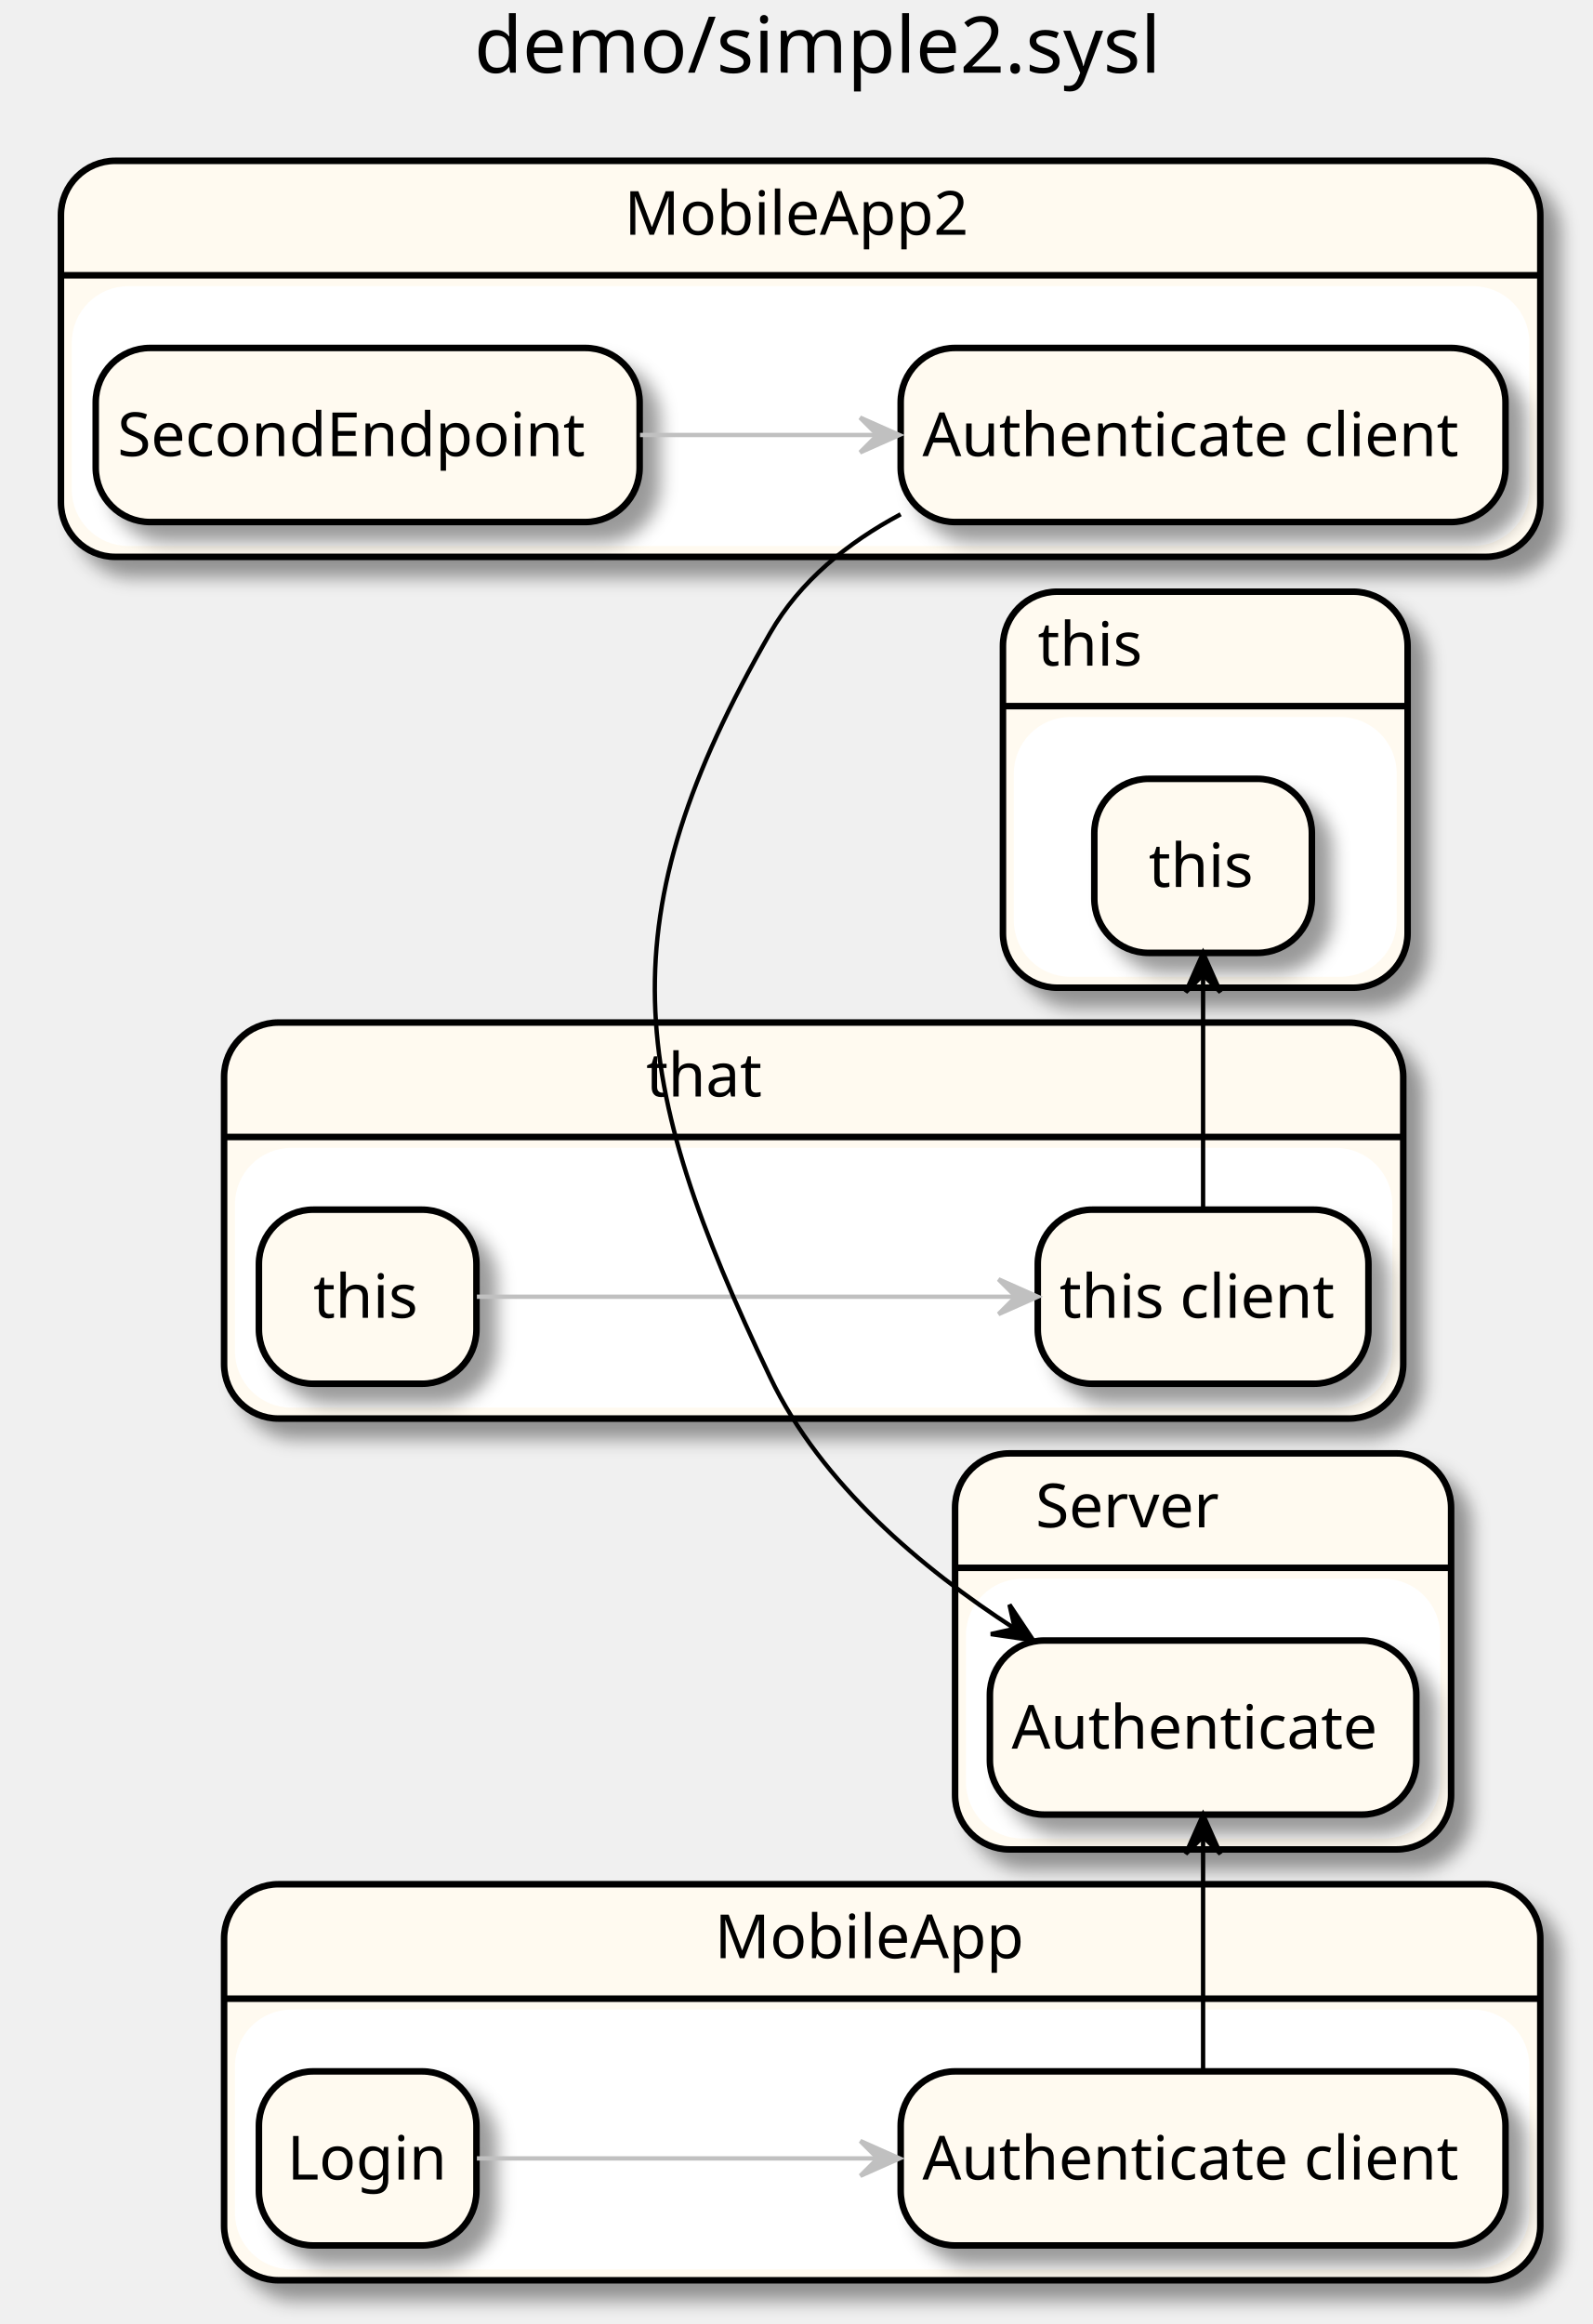
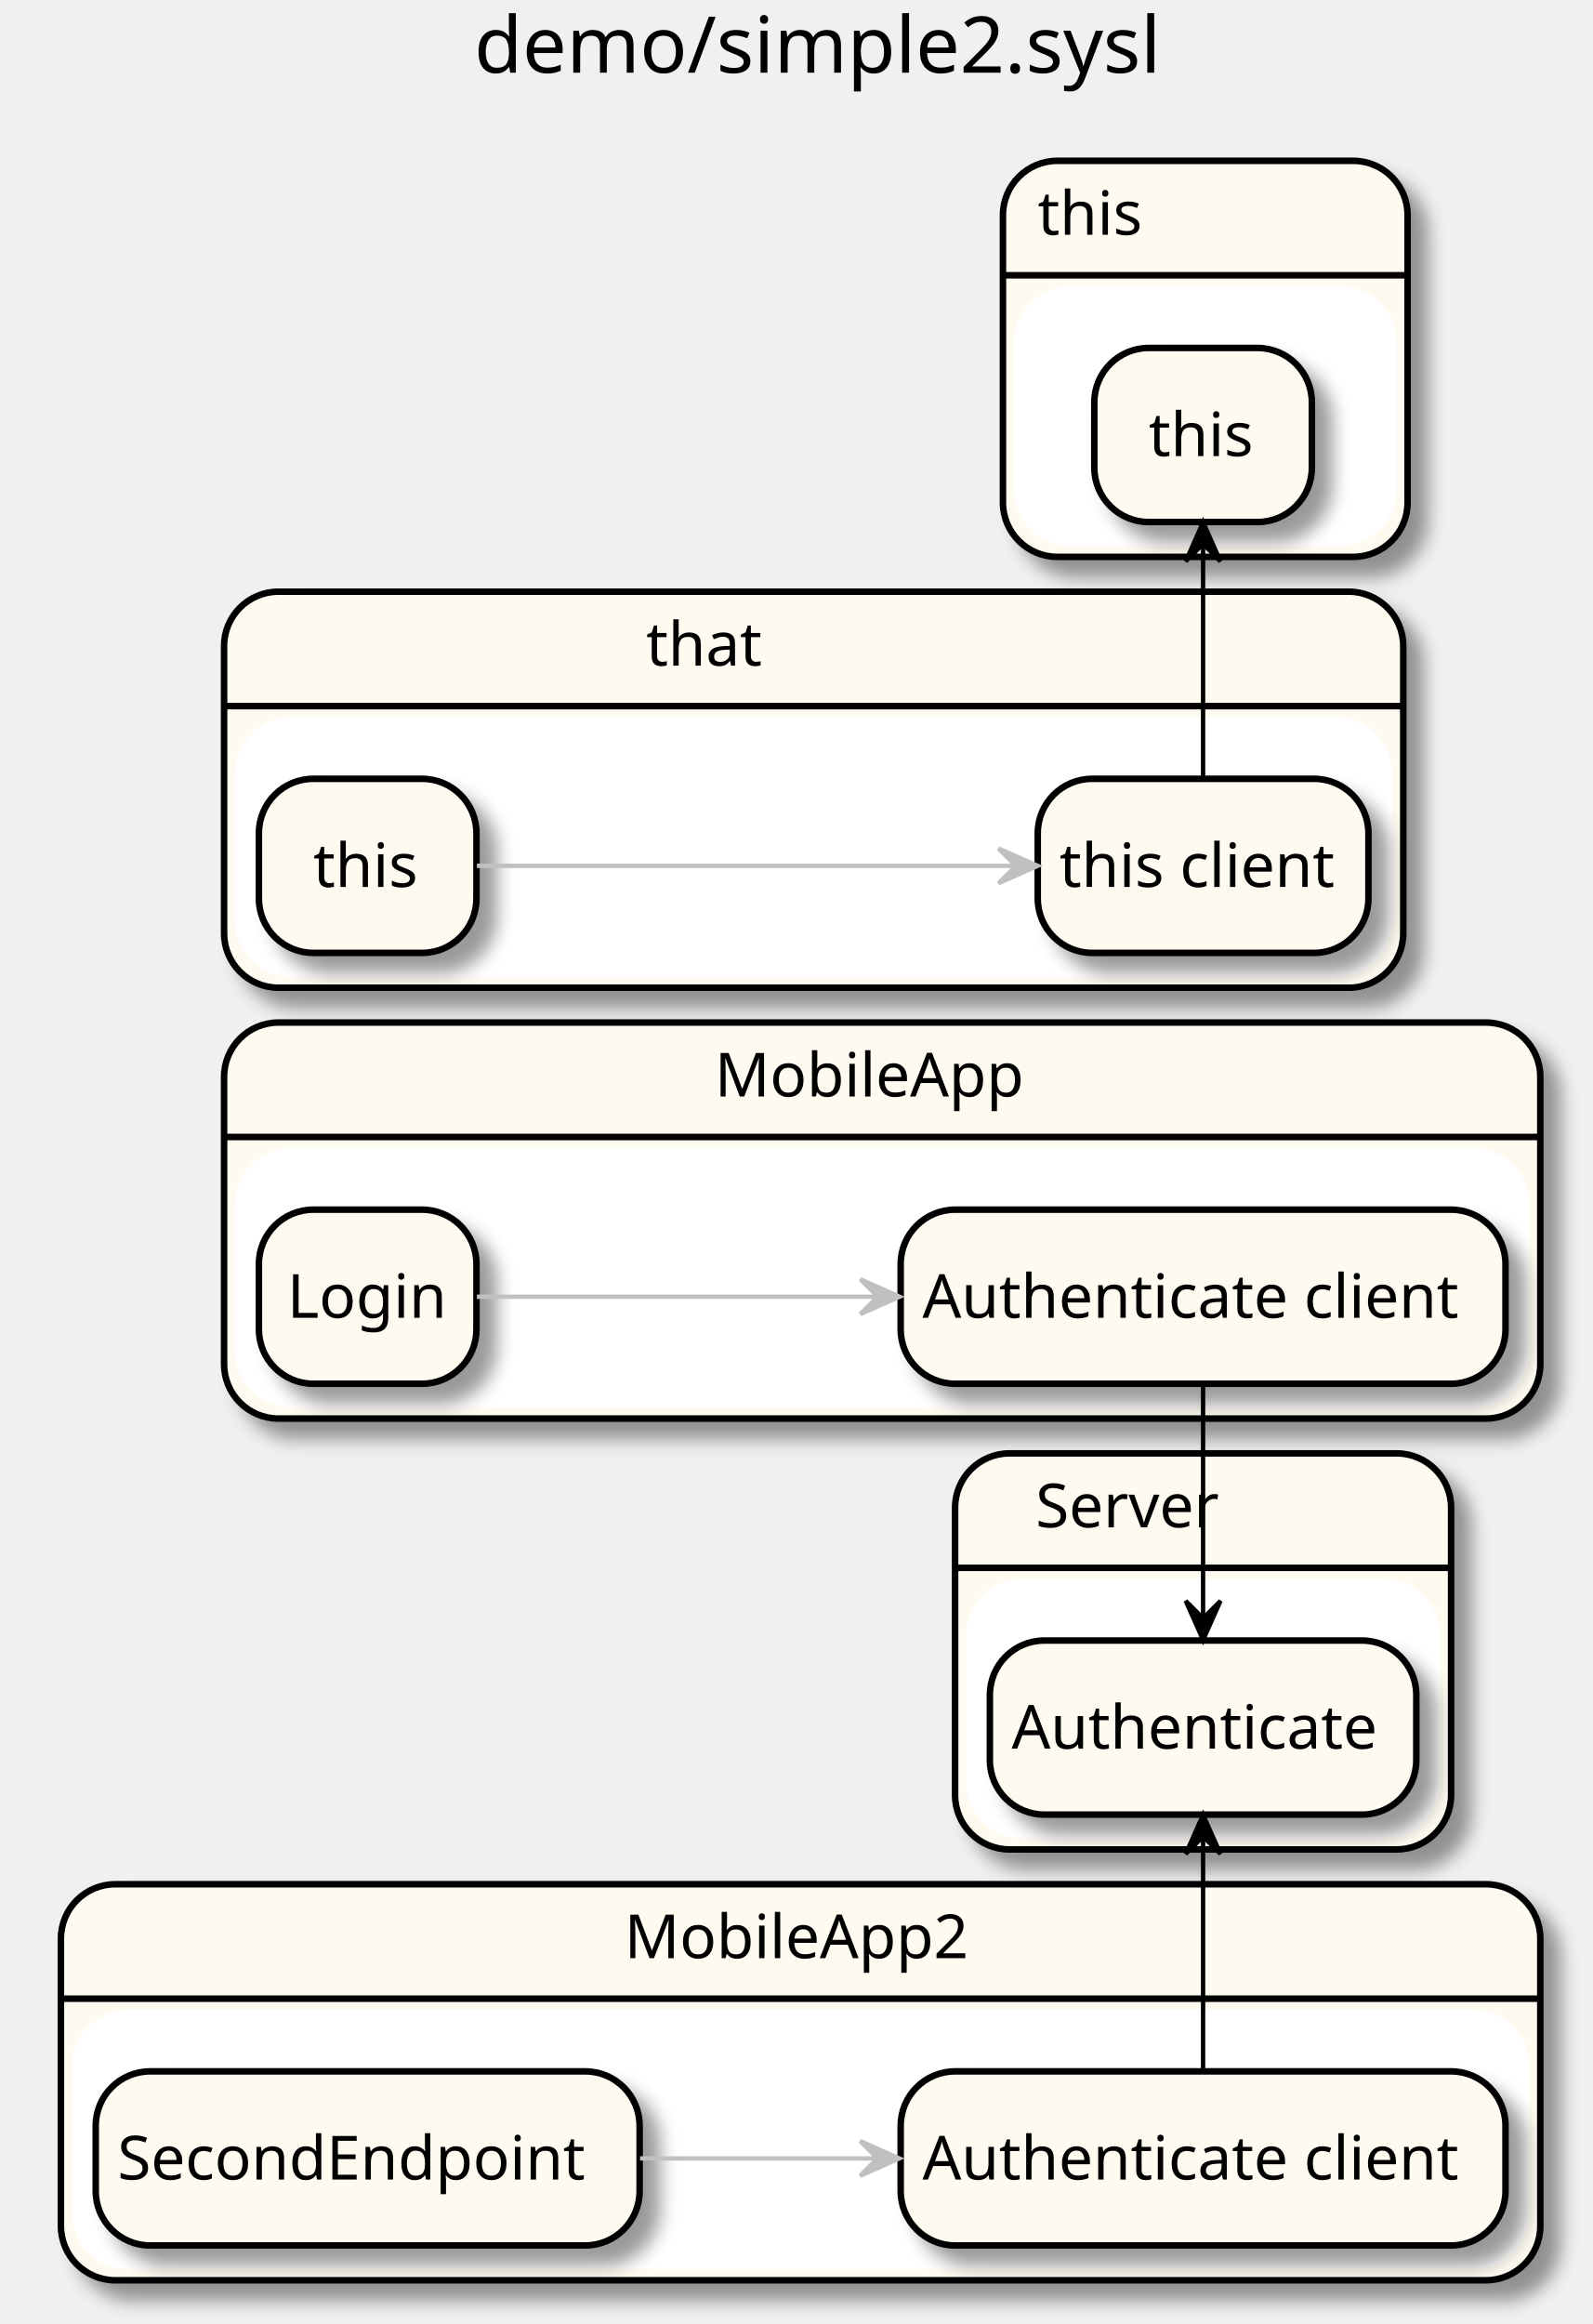
<svg xmlns="http://www.w3.org/2000/svg" contentScriptType="application/ecmascript" contentStyleType="text/css" height="534px" preserveAspectRatio="none" style="width:366px;height:534px;" version="1.1" viewBox="0 0 366 534" width="366px" zoomAndPan="magnify">
  <defs>
-     <filter height="300%" id="f5itngduisv7i" width="300%" x="-1" y="-1">
+     <filter height="300%" id="f3pn98hckfz5u" width="300%" x="-1" y="-1">
      <feGaussianBlur result="blurOut" stdDeviation="2.0" />
      <feColorMatrix in="blurOut" result="blurOut2" type="matrix" values="0 0 0 0 0 0 0 0 0 0 0 0 0 0 0 0 0 0 .4 0" />
      <feOffset dx="4.0" dy="4.0" in="blurOut2" result="blurOut3" />
      <feBlend in="SourceGraphic" in2="blurOut3" mode="normal" />
    </filter>
  </defs>
  <g>
    <text fill="#000000" font-family="sans-serif" font-size="18" lengthAdjust="spacingAndGlyphs" textLength="162" x="109" y="16.708">demo/simple2.sysl</text>
-     <rect fill="#FFFAF0" filter="url(#f5itngduisv7i)" height="91" rx="12.5" ry="12.5" style="stroke: #000000; stroke-width: 1.5;" width="302.5" x="51.5" y="432.953" />
-     <rect fill="#FFFFFF" height="58.703" rx="12.5" ry="12.5" style="stroke: #FFFFFF; stroke-width: 1.0;" width="296.5" x="54.5" y="462.25" />
-     <line style="stroke: #000000; stroke-width: 1.5;" x1="51.5" x2="354" y1="459.25" y2="459.25" />
-     <text fill="#000000" font-family="sans-serif" font-size="14" lengthAdjust="spacingAndGlyphs" textLength="72" x="164.25" y="449.948">MobileApp</text>
-     <rect fill="#FFFAF0" filter="url(#f5itngduisv7i)" height="91" rx="12.5" ry="12.5" style="stroke: #000000; stroke-width: 1.5;" width="340" x="14" y="36.953" />
-     <rect fill="#FFFFFF" height="58.703" rx="12.5" ry="12.5" style="stroke: #FFFFFF; stroke-width: 1.0;" width="334" x="17" y="66.25" />
-     <line style="stroke: #000000; stroke-width: 1.5;" x1="14" x2="354" y1="63.25" y2="63.25" />
-     <text fill="#000000" font-family="sans-serif" font-size="14" lengthAdjust="spacingAndGlyphs" textLength="81" x="143.5" y="53.948">MobileApp2</text>
-     <rect fill="#FFFAF0" filter="url(#f5itngduisv7i)" height="91" rx="12.5" ry="12.5" style="stroke: #000000; stroke-width: 1.5;" width="114" x="219.5" y="333.953" />
+     <rect fill="#FFFAF0" filter="url(#f3pn98hckfz5u)" height="91" rx="12.5" ry="12.5" style="stroke: #000000; stroke-width: 1.5;" width="302.5" x="51.5" y="234.953" />
+     <rect fill="#FFFFFF" height="58.703" rx="12.5" ry="12.5" style="stroke: #FFFFFF; stroke-width: 1.0;" width="296.5" x="54.5" y="264.25" />
+     <line style="stroke: #000000; stroke-width: 1.5;" x1="51.5" x2="354" y1="261.25" y2="261.25" />
+     <text fill="#000000" font-family="sans-serif" font-size="14" lengthAdjust="spacingAndGlyphs" textLength="72" x="164.25" y="251.948">MobileApp</text>
+     <rect fill="#FFFAF0" filter="url(#f3pn98hckfz5u)" height="91" rx="12.5" ry="12.5" style="stroke: #000000; stroke-width: 1.5;" width="340" x="14" y="432.953" />
+     <rect fill="#FFFFFF" height="58.703" rx="12.5" ry="12.5" style="stroke: #FFFFFF; stroke-width: 1.0;" width="334" x="17" y="462.25" />
+     <line style="stroke: #000000; stroke-width: 1.5;" x1="14" x2="354" y1="459.25" y2="459.25" />
+     <text fill="#000000" font-family="sans-serif" font-size="14" lengthAdjust="spacingAndGlyphs" textLength="81" x="143.5" y="449.948">MobileApp2</text>
+     <rect fill="#FFFAF0" filter="url(#f3pn98hckfz5u)" height="91" rx="12.5" ry="12.5" style="stroke: #000000; stroke-width: 1.5;" width="114" x="219.5" y="333.953" />
    <rect fill="#FFFFFF" height="58.703" rx="12.5" ry="12.5" style="stroke: #FFFFFF; stroke-width: 1.0;" width="108" x="222.5" y="363.25" />
    <line style="stroke: #000000; stroke-width: 1.5;" x1="219.5" x2="333.5" y1="360.25" y2="360.25" />
    <text fill="#000000" font-family="sans-serif" font-size="14" lengthAdjust="spacingAndGlyphs" textLength="44" x="238" y="350.948">Server</text>
-     <rect fill="#FFFAF0" filter="url(#f5itngduisv7i)" height="91" rx="12.5" ry="12.5" style="stroke: #000000; stroke-width: 1.5;" width="271" x="51.5" y="234.953" />
-     <rect fill="#FFFFFF" height="58.703" rx="12.5" ry="12.5" style="stroke: #FFFFFF; stroke-width: 1.0;" width="265" x="54.5" y="264.25" />
-     <line style="stroke: #000000; stroke-width: 1.5;" x1="51.5" x2="322.5" y1="261.25" y2="261.25" />
-     <text fill="#000000" font-family="sans-serif" font-size="14" lengthAdjust="spacingAndGlyphs" textLength="27" x="148.5" y="251.948">that</text>
-     <rect fill="#FFFAF0" filter="url(#f5itngduisv7i)" height="91" rx="12.5" ry="12.5" style="stroke: #000000; stroke-width: 1.5;" width="93" x="230.5" y="135.953" />
-     <rect fill="#FFFFFF" height="58.703" rx="12.5" ry="12.5" style="stroke: #FFFFFF; stroke-width: 1.0;" width="87" x="233.5" y="165.25" />
-     <line style="stroke: #000000; stroke-width: 1.5;" x1="230.5" x2="323.5" y1="162.25" y2="162.25" />
-     <text fill="#000000" font-family="sans-serif" font-size="14" lengthAdjust="spacingAndGlyphs" textLength="25" x="238.5" y="152.948">this</text>
-     <rect fill="#FFFAF0" filter="url(#f5itngduisv7i)" height="40" rx="12.5" ry="12.5" style="stroke: #000000; stroke-width: 1.5;" width="139" x="207" y="475.953" />
+     <rect fill="#FFFAF0" filter="url(#f3pn98hckfz5u)" height="91" rx="12.5" ry="12.5" style="stroke: #000000; stroke-width: 1.5;" width="271" x="51.5" y="135.953" />
+     <rect fill="#FFFFFF" height="58.703" rx="12.5" ry="12.5" style="stroke: #FFFFFF; stroke-width: 1.0;" width="265" x="54.5" y="165.25" />
+     <line style="stroke: #000000; stroke-width: 1.5;" x1="51.5" x2="322.5" y1="162.25" y2="162.25" />
+     <text fill="#000000" font-family="sans-serif" font-size="14" lengthAdjust="spacingAndGlyphs" textLength="27" x="148.5" y="152.948">that</text>
+     <rect fill="#FFFAF0" filter="url(#f3pn98hckfz5u)" height="91" rx="12.5" ry="12.5" style="stroke: #000000; stroke-width: 1.5;" width="93" x="230.5" y="36.953" />
+     <rect fill="#FFFFFF" height="58.703" rx="12.5" ry="12.5" style="stroke: #FFFFFF; stroke-width: 1.0;" width="87" x="233.5" y="66.25" />
+     <line style="stroke: #000000; stroke-width: 1.5;" x1="230.5" x2="323.5" y1="63.25" y2="63.25" />
+     <text fill="#000000" font-family="sans-serif" font-size="14" lengthAdjust="spacingAndGlyphs" textLength="25" x="238.5" y="53.948">this</text>
+     <rect fill="#FFFAF0" filter="url(#f3pn98hckfz5u)" height="40" rx="12.5" ry="12.5" style="stroke: #000000; stroke-width: 1.5;" width="139" x="207" y="277.953" />
+     <text fill="#000000" font-family="sans-serif" font-size="14" lengthAdjust="spacingAndGlyphs" textLength="129" x="212" y="302.8">Authenticate client</text>
+     <rect fill="#FFFAF0" filter="url(#f3pn98hckfz5u)" height="40" rx="12.5" ry="12.5" style="stroke: #000000; stroke-width: 1.5;" width="50" x="59.5" y="277.953" />
+     <text fill="#000000" font-family="sans-serif" font-size="14" lengthAdjust="spacingAndGlyphs" textLength="37" x="66" y="302.8">Login</text>
+     <rect fill="#FFFAF0" filter="url(#f3pn98hckfz5u)" height="40" rx="12.5" ry="12.5" style="stroke: #000000; stroke-width: 1.5;" width="139" x="207" y="475.953" />
    <text fill="#000000" font-family="sans-serif" font-size="14" lengthAdjust="spacingAndGlyphs" textLength="129" x="212" y="500.8">Authenticate client</text>
-     <rect fill="#FFFAF0" filter="url(#f5itngduisv7i)" height="40" rx="12.5" ry="12.5" style="stroke: #000000; stroke-width: 1.5;" width="50" x="59.5" y="475.953" />
-     <text fill="#000000" font-family="sans-serif" font-size="14" lengthAdjust="spacingAndGlyphs" textLength="37" x="66" y="500.8">Login</text>
-     <rect fill="#FFFAF0" filter="url(#f5itngduisv7i)" height="40" rx="12.5" ry="12.5" style="stroke: #000000; stroke-width: 1.5;" width="139" x="207" y="79.953" />
-     <text fill="#000000" font-family="sans-serif" font-size="14" lengthAdjust="spacingAndGlyphs" textLength="129" x="212" y="104.8">Authenticate client</text>
-     <rect fill="#FFFAF0" filter="url(#f5itngduisv7i)" height="40" rx="12.5" ry="12.5" style="stroke: #000000; stroke-width: 1.5;" width="125" x="22" y="79.953" />
-     <text fill="#000000" font-family="sans-serif" font-size="14" lengthAdjust="spacingAndGlyphs" textLength="115" x="27" y="104.8">SecondEndpoint</text>
-     <rect fill="#FFFAF0" filter="url(#f5itngduisv7i)" height="40" rx="12.5" ry="12.5" style="stroke: #000000; stroke-width: 1.5;" width="98" x="227.5" y="376.953" />
+     <rect fill="#FFFAF0" filter="url(#f3pn98hckfz5u)" height="40" rx="12.5" ry="12.5" style="stroke: #000000; stroke-width: 1.5;" width="125" x="22" y="475.953" />
+     <text fill="#000000" font-family="sans-serif" font-size="14" lengthAdjust="spacingAndGlyphs" textLength="115" x="27" y="500.8">SecondEndpoint</text>
+     <rect fill="#FFFAF0" filter="url(#f3pn98hckfz5u)" height="40" rx="12.5" ry="12.5" style="stroke: #000000; stroke-width: 1.5;" width="98" x="227.5" y="376.953" />
    <text fill="#000000" font-family="sans-serif" font-size="14" lengthAdjust="spacingAndGlyphs" textLength="88" x="232.5" y="401.8">Authenticate</text>
-     <rect fill="#FFFAF0" filter="url(#f5itngduisv7i)" height="40" rx="12.5" ry="12.5" style="stroke: #000000; stroke-width: 1.5;" width="50" x="59.5" y="277.953" />
-     <text fill="#000000" font-family="sans-serif" font-size="14" lengthAdjust="spacingAndGlyphs" textLength="25" x="72" y="302.8">this</text>
-     <rect fill="#FFFAF0" filter="url(#f5itngduisv7i)" height="40" rx="12.5" ry="12.5" style="stroke: #000000; stroke-width: 1.5;" width="76" x="238.5" y="277.953" />
-     <text fill="#000000" font-family="sans-serif" font-size="14" lengthAdjust="spacingAndGlyphs" textLength="66" x="243.5" y="302.8">this client</text>
-     <rect fill="#FFFAF0" filter="url(#f5itngduisv7i)" height="40" rx="12.5" ry="12.5" style="stroke: #000000; stroke-width: 1.5;" width="50" x="251.5" y="178.953" />
-     <text fill="#000000" font-family="sans-serif" font-size="14" lengthAdjust="spacingAndGlyphs" textLength="25" x="264" y="203.8">this</text>
-     <path d="M109.601,495.953 C132.95,495.953 168.943,495.953 201.535,495.953 " fill="none" id="_1-&gt;_0" style="stroke: #C0C0C0; stroke-width: 1.0;" />
-     <polygon fill="#C0C0C0" points="206.734,495.953,197.734,491.953,201.734,495.953,197.734,499.953,206.734,495.953" style="stroke: #C0C0C0; stroke-width: 1.0;" />
-     <path d="M276.5,475.844 C276.5,457.91 276.5,439.976 276.5,422.042 " fill="none" id="_0-&gt;_4" style="stroke: #000000; stroke-width: 1.0;" />
+     <rect fill="#FFFAF0" filter="url(#f3pn98hckfz5u)" height="40" rx="12.5" ry="12.5" style="stroke: #000000; stroke-width: 1.5;" width="50" x="59.5" y="178.953" />
+     <text fill="#000000" font-family="sans-serif" font-size="14" lengthAdjust="spacingAndGlyphs" textLength="25" x="72" y="203.8">this</text>
+     <rect fill="#FFFAF0" filter="url(#f3pn98hckfz5u)" height="40" rx="12.5" ry="12.5" style="stroke: #000000; stroke-width: 1.5;" width="76" x="238.5" y="178.953" />
+     <text fill="#000000" font-family="sans-serif" font-size="14" lengthAdjust="spacingAndGlyphs" textLength="66" x="243.5" y="203.8">this client</text>
+     <rect fill="#FFFAF0" filter="url(#f3pn98hckfz5u)" height="40" rx="12.5" ry="12.5" style="stroke: #000000; stroke-width: 1.5;" width="50" x="251.5" y="79.953" />
+     <text fill="#000000" font-family="sans-serif" font-size="14" lengthAdjust="spacingAndGlyphs" textLength="25" x="264" y="104.8">this</text>
+     <path d="M147.102,495.953 C164.507,495.953 183.585,495.953 201.617,495.953 " fill="none" id="_3-&gt;_2" style="stroke: #C0C0C0; stroke-width: 1.0;" />
+     <polygon fill="#C0C0C0" points="206.673,495.953,197.673,491.953,201.673,495.953,197.673,499.953,206.673,495.953" style="stroke: #C0C0C0; stroke-width: 1.0;" />
+     <path d="M276.5,475.844 C276.5,457.91 276.5,439.976 276.5,422.042 " fill="none" id="_2-&gt;_4" style="stroke: #000000; stroke-width: 1.0;" />
    <polygon fill="#000000" points="276.5,416.984,272.5,425.984,276.5,421.984,280.5,425.984,276.5,416.984" style="stroke: #000000; stroke-width: 1.0;" />
-     <path d="M109.601,297.953 C141.022,297.953 195.34,297.953 233.452,297.953 " fill="none" id="_5-&gt;_6" style="stroke: #C0C0C0; stroke-width: 1.0;" />
-     <polygon fill="#C0C0C0" points="238.484,297.953,229.484,293.953,233.484,297.953,229.484,301.953,238.484,297.953" style="stroke: #C0C0C0; stroke-width: 1.0;" />
-     <path d="M276.5,277.844 C276.5,259.91 276.5,241.976 276.5,224.042 " fill="none" id="_6-&gt;_7" style="stroke: #000000; stroke-width: 1.0;" />
-     <polygon fill="#000000" points="276.5,218.984,272.5,227.984,276.5,223.984,280.5,227.984,276.5,218.984" style="stroke: #000000; stroke-width: 1.0;" />
-     <path d="M147.102,99.953 C164.507,99.953 183.585,99.953 201.617,99.953 " fill="none" id="_3-&gt;_2" style="stroke: #C0C0C0; stroke-width: 1.0;" />
-     <polygon fill="#C0C0C0" points="206.673,99.953,197.673,95.953,201.673,99.953,197.673,103.953,206.673,99.953" style="stroke: #C0C0C0; stroke-width: 1.0;" />
-     <path d="M206.993,118.166 C194.813,124.684 183.859,133.512 177,145.453 C139.147,211.356 144.266,247.864 177,316.453 C188.705,340.978 211.935,360.443 233.007,374.085 " fill="none" id="_2-&gt;_4" style="stroke: #000000; stroke-width: 1.0;" />
-     <polygon fill="#000000" points="237.466,376.907,232.001,368.714,233.241,374.233,227.722,375.474,237.466,376.907" style="stroke: #000000; stroke-width: 1.0;" />
+     <path d="M109.601,297.953 C132.95,297.953 168.943,297.953 201.535,297.953 " fill="none" id="_1-&gt;_0" style="stroke: #C0C0C0; stroke-width: 1.0;" />
+     <polygon fill="#C0C0C0" points="206.734,297.953,197.734,293.953,201.734,297.953,197.734,301.953,206.734,297.953" style="stroke: #C0C0C0; stroke-width: 1.0;" />
+     <path d="M276.5,317.984 C276.5,335.918 276.5,353.852 276.5,371.786 " fill="none" id="_0-&gt;_4" style="stroke: #000000; stroke-width: 1.0;" />
+     <polygon fill="#000000" points="276.5,376.844,280.5,367.844,276.5,371.844,272.5,367.844,276.5,376.844" style="stroke: #000000; stroke-width: 1.0;" />
+     <path d="M109.601,198.953 C141.022,198.953 195.34,198.953 233.452,198.953 " fill="none" id="_5-&gt;_6" style="stroke: #C0C0C0; stroke-width: 1.0;" />
+     <polygon fill="#C0C0C0" points="238.484,198.953,229.484,194.953,233.484,198.953,229.484,202.953,238.484,198.953" style="stroke: #C0C0C0; stroke-width: 1.0;" />
+     <path d="M276.5,178.844 C276.5,160.91 276.5,142.976 276.5,125.042 " fill="none" id="_6-&gt;_7" style="stroke: #000000; stroke-width: 1.0;" />
+     <polygon fill="#000000" points="276.5,119.984,272.5,128.984,276.5,124.984,280.5,128.984,276.5,119.984" style="stroke: #000000; stroke-width: 1.0;" />
  </g>
</svg>
